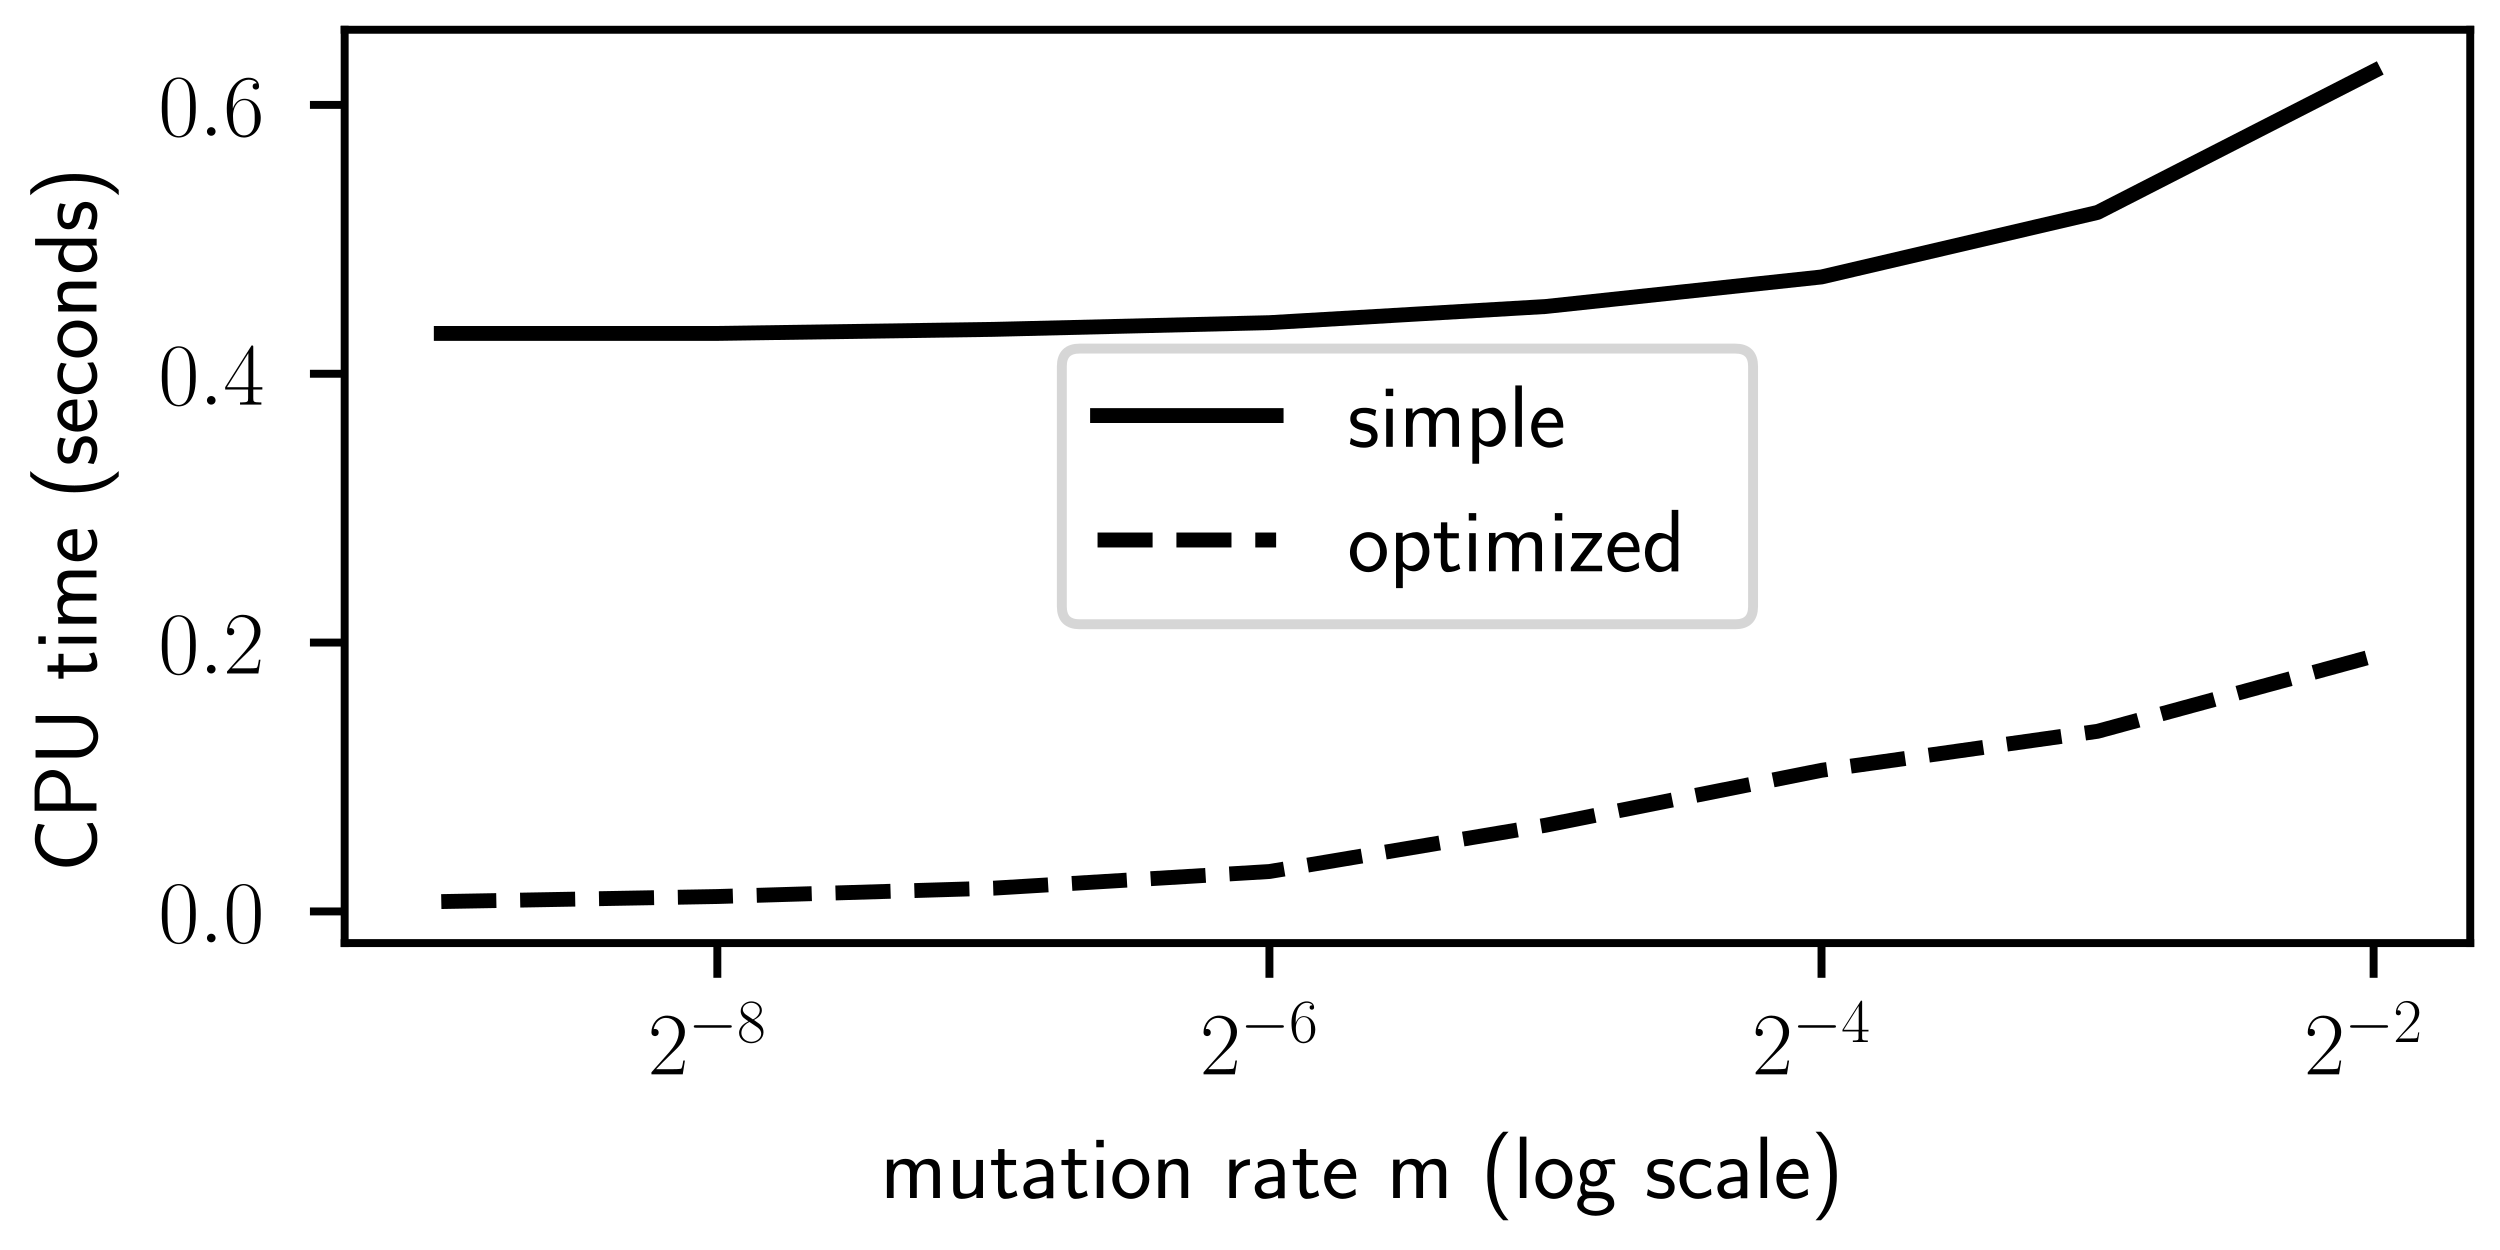
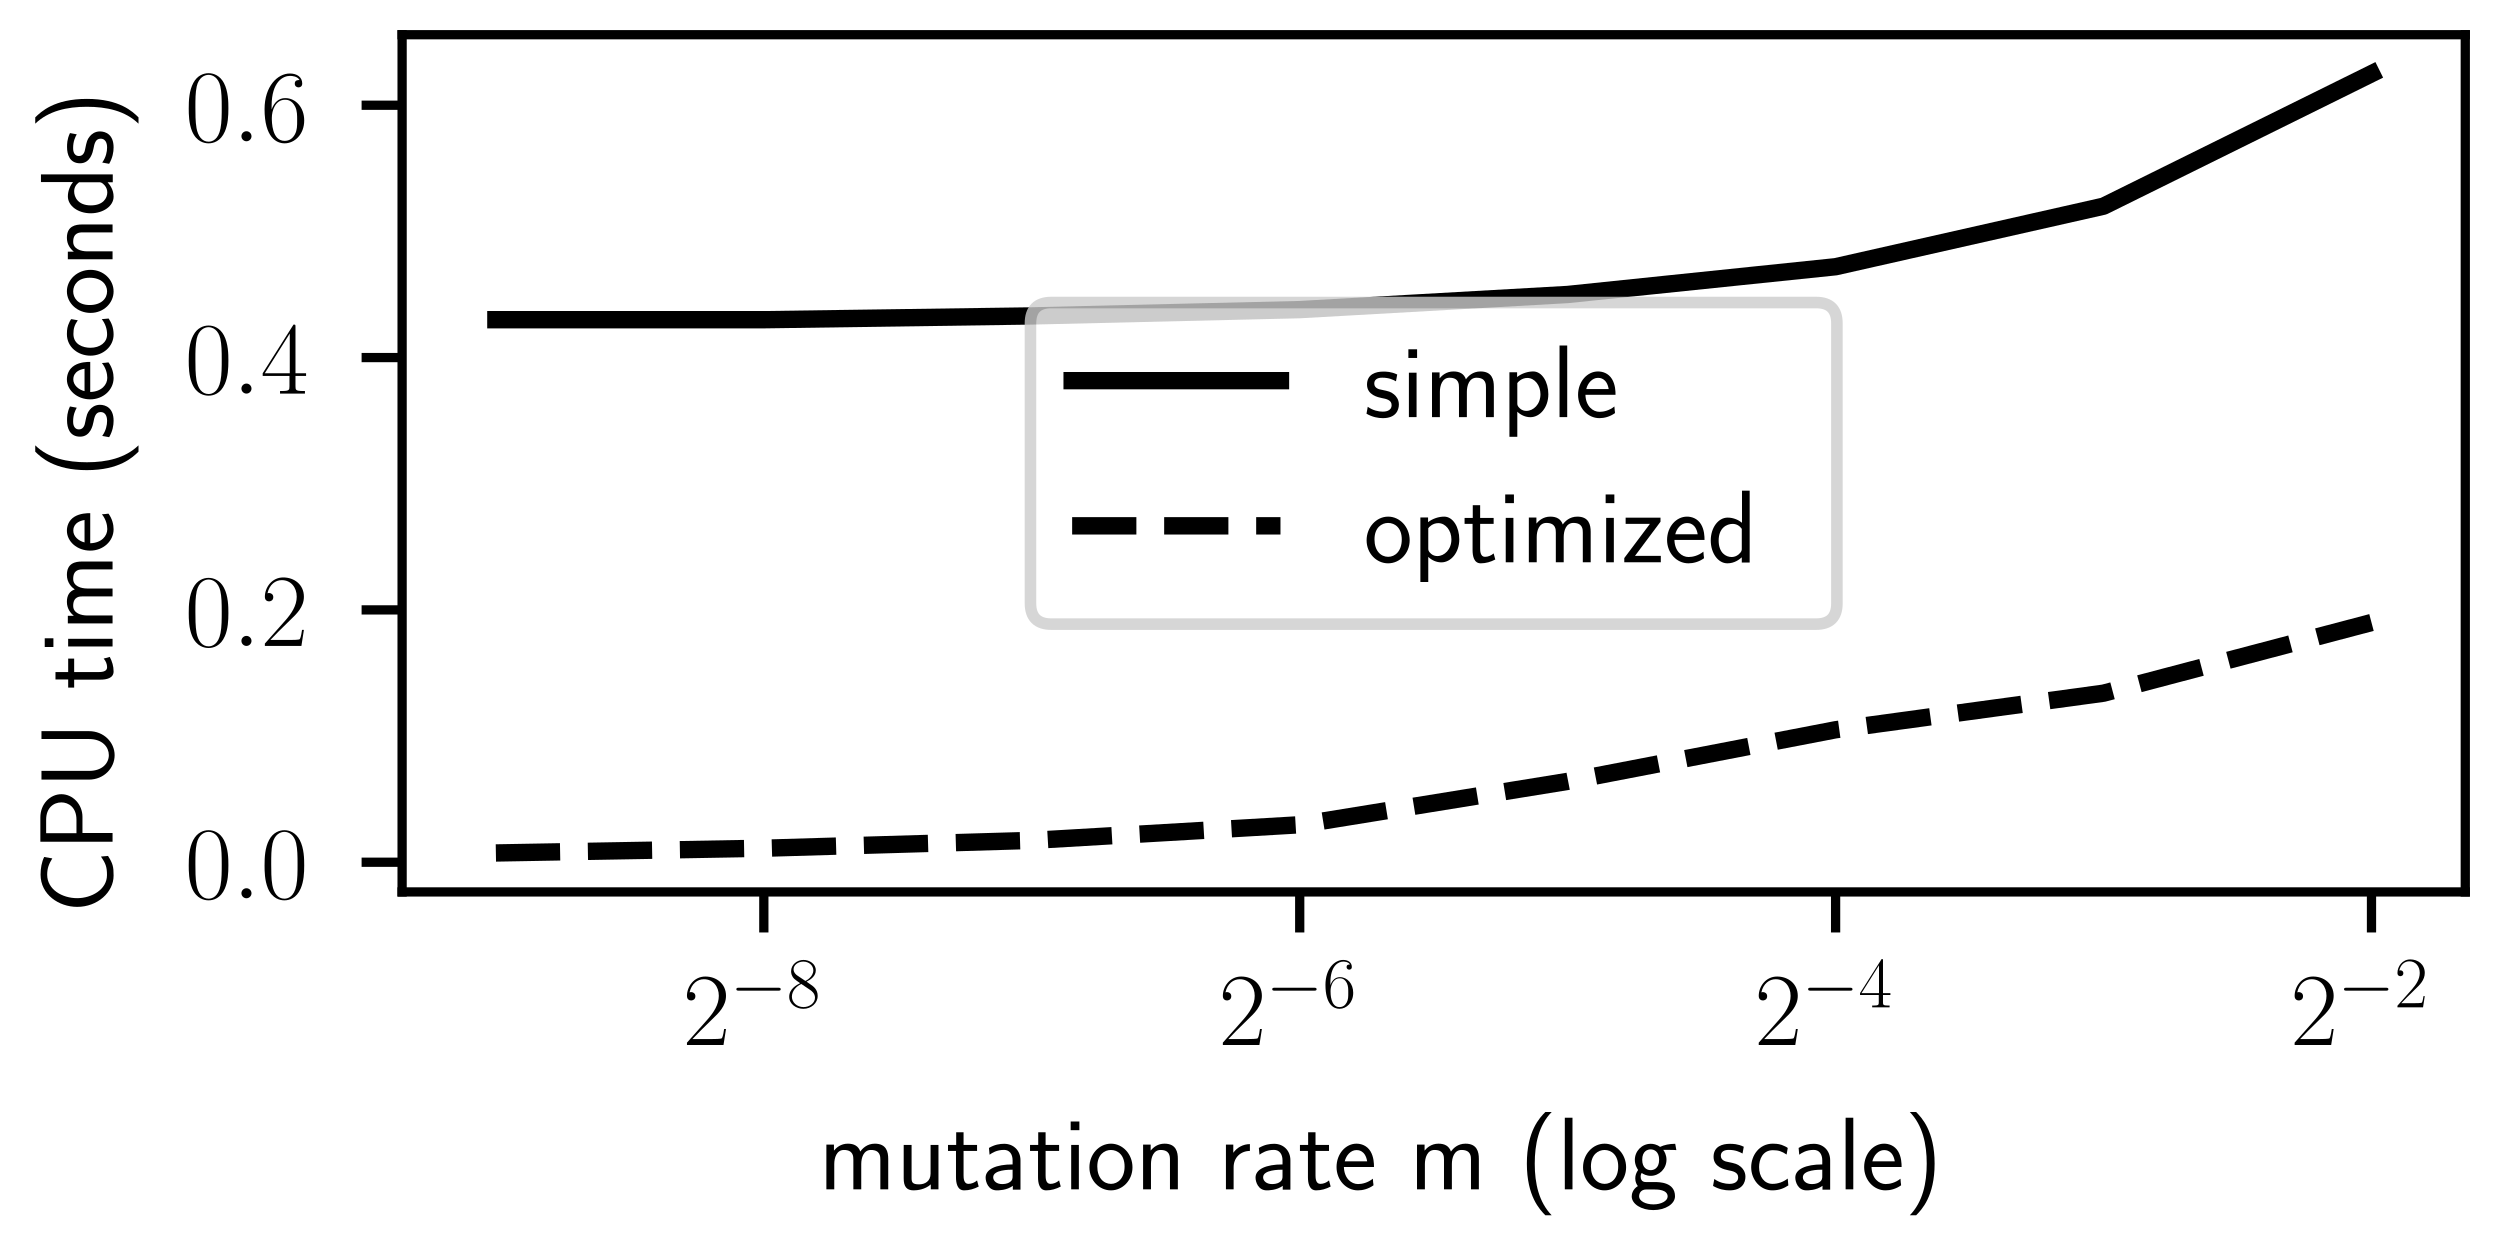
- <svg xmlns="http://www.w3.org/2000/svg" xmlns:xlink="http://www.w3.org/1999/xlink" width="252pt" height="126pt" viewBox="0 0 252 126" version="1.1">
+ <svg xmlns="http://www.w3.org/2000/svg" xmlns:xlink="http://www.w3.org/1999/xlink" width="216pt" height="108pt" viewBox="0 0 216 108" version="1.1">
  <defs>
    <style type="text/css">*{stroke-linejoin: round; stroke-linecap: butt}</style>
  </defs>
  <g id="figure_1">
    <g id="patch_1">
-       <path d="M 0 126  L 252 126  L 252 0  L 0 0  z " style="fill: #ffffff" />
+       <path d="M 0 108  L 216 108  L 216 0  L 0 0  z " style="fill: #ffffff" />
    </g>
    <g id="axes_1">
      <g id="patch_2">
-         <path d="M 34.742 95.063  L 249 95.063  L 249 3  L 34.742 3  z " style="fill: #ffffff" />
+         <path d="M 34.742 77.063  L 213 77.063  L 213 3  L 34.742 3  z " style="fill: #ffffff" />
      </g>
      <g id="matplotlib.axis_1">
        <g id="xtick_1">
          <g id="line2d_1">
            <defs>
-               <path id="m676ad4bee1" d="M 0 0  L 0 3.5  " style="stroke: #000000; stroke-width: 0.8" />
-             </defs>
-             <g>
-               <use xlink:href="#m676ad4bee1" x="72.307" y="95.063" style="stroke: #000000; stroke-width: 0.8" />
+               <path id="m56bd9acbc9" d="M 0 0  L 0 3.5  " style="stroke: #000000; stroke-width: 0.8" />
+             </defs>
+             <g>
+               <use xlink:href="#m56bd9acbc9" x="65.995" y="77.063" style="stroke: #000000; stroke-width: 0.8" />
            </g>
          </g>
          <g id="text_1">
-             <g transform="translate(65.29816 108.2899) scale(0.09 -0.09)">
+             <g transform="translate(58.98647 90.28992) scale(0.09 -0.09)">
              <defs>
                <path id="CMR17-32" d="M 2669 989  L 2554 989  C 2490 536 2438 459 2413 420  C 2381 369 1920 369 1830 369  L 602 369  C 832 619 1280 1072 1824 1597  C 2214 1967 2669 2402 2669 3035  C 2669 3790 2067 4224 1395 4224  C 691 4224 262 3604 262 3030  C 262 2780 448 2748 525 2748  C 589 2748 781 2787 781 3010  C 781 3207 614 3264 525 3264  C 486 3264 448 3258 422 3245  C 544 3790 915 4058 1306 4058  C 1862 4058 2227 3617 2227 3035  C 2227 2479 1901 2000 1536 1584  L 262 146  L 262 0  L 2515 0  L 2669 989  z " transform="scale(0.015625)" />
                <path id="CMSY10-0" d="M 4218 1472  C 4326 1472 4442 1472 4442 1600  C 4442 1728 4326 1728 4218 1728  L 755 1728  C 646 1728 531 1728 531 1600  C 531 1472 646 1472 755 1472  L 4218 1472  z " transform="scale(0.015625)" />
                <path id="CMR17-38" d="M 1741 2264  C 2144 2467 2554 2773 2554 3263  C 2554 3841 1990 4179 1472 4179  C 890 4179 378 3759 378 3180  C 378 3021 416 2747 666 2505  C 730 2442 998 2251 1171 2130  C 883 1983 211 1634 211 934  C 211 279 838 -128 1459 -128  C 2144 -128 2720 362 2720 1010  C 2720 1590 2330 1857 2074 2029  L 1741 2264  z M 902 2822  C 851 2854 595 3051 595 3351  C 595 3739 998 4032 1459 4032  C 1965 4032 2336 3676 2336 3262  C 2336 2669 1670 2331 1638 2331  C 1632 2331 1626 2331 1574 2370  L 902 2822  z M 2080 1519  C 2176 1449 2483 1240 2483 851  C 2483 381 2010 25 1472 25  C 890 25 448 438 448 940  C 448 1443 838 1862 1280 2060  L 2080 1519  z " transform="scale(0.015625)" />
              </defs>
              <use xlink:href="#CMR17-32" transform="scale(0.996264)" />
              <use xlink:href="#CMSY10-0" transform="translate(45.69048 36.15364) scale(0.697382)" />
              <use xlink:href="#CMR17-38" transform="translate(99.93147 36.15364) scale(0.697382)" />
            </g>
          </g>
        </g>
        <g id="xtick_2">
          <g id="line2d_2">
            <g>
-               <use xlink:href="#m676ad4bee1" x="127.958" y="95.063" style="stroke: #000000; stroke-width: 0.8" />
+               <use xlink:href="#m56bd9acbc9" x="112.296" y="77.063" style="stroke: #000000; stroke-width: 0.8" />
            </g>
          </g>
          <g id="text_2">
-             <g transform="translate(120.9496 108.2899) scale(0.09 -0.09)">
+             <g transform="translate(105.2872 90.28992) scale(0.09 -0.09)">
              <defs>
                <path id="CMR17-36" d="M 678 2176  C 678 3690 1395 4032 1811 4032  C 1946 4032 2272 4009 2400 3776  C 2298 3776 2106 3776 2106 3553  C 2106 3381 2246 3323 2336 3323  C 2394 3323 2566 3348 2566 3560  C 2566 3954 2246 4179 1805 4179  C 1043 4179 243 3390 243 1984  C 243 253 966 -128 1478 -128  C 2099 -128 2688 427 2688 1283  C 2688 2081 2170 2662 1517 2662  C 1126 2662 838 2407 678 1960  L 678 2176  z M 1478 25  C 691 25 691 1200 691 1436  C 691 1896 909 2560 1504 2560  C 1613 2560 1926 2560 2138 2120  C 2253 1870 2253 1609 2253 1289  C 2253 944 2253 690 2118 434  C 1978 171 1773 25 1478 25  z " transform="scale(0.015625)" />
              </defs>
              <use xlink:href="#CMR17-32" transform="scale(0.996264)" />
              <use xlink:href="#CMSY10-0" transform="translate(45.69048 36.15364) scale(0.697382)" />
              <use xlink:href="#CMR17-36" transform="translate(99.93147 36.15364) scale(0.697382)" />
            </g>
          </g>
        </g>
        <g id="xtick_3">
          <g id="line2d_3">
            <g>
-               <use xlink:href="#m676ad4bee1" x="183.609" y="95.063" style="stroke: #000000; stroke-width: 0.8" />
+               <use xlink:href="#m56bd9acbc9" x="158.596" y="77.063" style="stroke: #000000; stroke-width: 0.8" />
            </g>
          </g>
          <g id="text_3">
-             <g transform="translate(176.601 108.2899) scale(0.09 -0.09)">
+             <g transform="translate(151.588 90.28992) scale(0.09 -0.09)">
              <defs>
                <path id="CMR17-34" d="M 2150 4122  C 2150 4256 2144 4256 2029 4256  L 128 1254  L 128 1088  L 1779 1088  L 1779 457  C 1779 224 1766 160 1318 160  L 1197 160  L 1197 0  C 1402 0 1747 0 1965 0  C 2182 0 2528 0 2733 0  L 2733 160  L 2611 160  C 2163 160 2150 224 2150 457  L 2150 1088  L 2803 1088  L 2803 1254  L 2150 1254  L 2150 4122  z M 1798 3703  L 1798 1254  L 256 1254  L 1798 3703  z " transform="scale(0.015625)" />
              </defs>
              <use xlink:href="#CMR17-32" transform="scale(0.996264)" />
              <use xlink:href="#CMSY10-0" transform="translate(45.69048 36.15364) scale(0.697382)" />
              <use xlink:href="#CMR17-34" transform="translate(99.93147 36.15364) scale(0.697382)" />
            </g>
          </g>
        </g>
        <g id="xtick_4">
          <g id="line2d_4">
            <g>
-               <use xlink:href="#m676ad4bee1" x="239.261" y="95.063" style="stroke: #000000; stroke-width: 0.8" />
+               <use xlink:href="#m56bd9acbc9" x="204.897" y="77.063" style="stroke: #000000; stroke-width: 0.8" />
            </g>
          </g>
          <g id="text_4">
-             <g transform="translate(232.2524 108.2899) scale(0.09 -0.09)">
+             <g transform="translate(197.8888 90.28992) scale(0.09 -0.09)">
              <use xlink:href="#CMR17-32" transform="scale(0.996264)" />
              <use xlink:href="#CMSY10-0" transform="translate(45.69048 36.15364) scale(0.697382)" />
              <use xlink:href="#CMR17-32" transform="translate(99.93147 36.15364) scale(0.697382)" />
            </g>
          </g>
        </g>
        <g id="text_5">
-           <g transform="translate(88.73505 120.7582) scale(0.09 -0.09)">
+           <g transform="translate(70.73505 102.7582) scale(0.09 -0.09)">
            <defs>
              <path id="CMSS17-6d" d="M 4288 1877  C 4288 2308 4179 2816 3462 2816  C 2982 2816 2694 2516 2566 2331  C 2451 2670 2182 2816 1798 2816  C 1363 2816 1088 2568 941 2389  L 941 2758  L 474 2758  L 474 0  L 960 0  L 960 1559  C 960 1939 1101 2428 1555 2428  C 2138 2428 2138 2016 2138 1829  L 2138 0  L 2624 0  L 2624 1559  C 2624 1939 2765 2428 3219 2428  C 3802 2428 3802 2016 3802 1829  L 3802 0  L 4288 0  L 4288 1877  z " transform="scale(0.015625)" />
              <path id="CMSS17-75" d="M 2618 2739  L 2131 2739  L 2131 972  C 2131 498 1786 306 1421 306  C 998 306 960 447 960 709  L 960 2739  L 474 2739  L 474 678  C 474 179 646 -64 1088 -64  C 1306 -64 1798 -13 2144 306  L 2144 0  L 2618 0  L 2618 2739  z " transform="scale(0.015625)" />
              <path id="CMSS17-74" d="M 1069 2368  L 1901 2368  L 1901 2737  L 1069 2737  L 1069 3520  L 614 3520  L 614 2737  L 109 2737  L 109 2368  L 602 2368  L 602 749  C 602 384 685 -64 1107 -64  C 1427 -64 1722 25 2003 172  L 1901 548  C 1747 414 1562 337 1363 337  C 1082 337 1069 696 1069 856  L 1069 2368  z " transform="scale(0.015625)" />
              <path id="CMSS17-61" d="M 2406 1791  C 2406 2392 1978 2808 1402 2808  C 1120 2808 813 2757 461 2553  L 499 2135  C 659 2248 934 2432 1395 2432  C 1722 2432 1920 2180 1920 1782  L 1920 1536  C 896 1536 256 1238 256 726  C 256 461 416 -64 947 -64  C 1043 -64 1562 -64 1933 217  L 1933 -19  L 2406 -19  L 2406 1791  z M 1920 816  C 1920 701 1920 548 1728 434  C 1562 325 1350 325 1261 325  C 941 325 723 511 723 744  C 723 1211 1722 1211 1920 1211  L 1920 816  z " transform="scale(0.015625)" />
              <path id="CMSS17-69" d="M 979 4183  L 442 4183  L 442 3648  L 979 3648  L 979 4183  z M 947 2739  L 474 2739  L 474 0  L 947 0  L 947 2739  z " transform="scale(0.015625)" />
              <path id="CMSS17-6f" d="M 2829 1356  C 2829 2176 2221 2816 1504 2816  C 768 2816 173 2157 173 1356  C 173 544 787 -64 1498 -64  C 2227 -64 2829 563 2829 1356  z M 1504 337  C 1050 337 659 709 659 1408  C 659 2151 1114 2427 1498 2427  C 1914 2427 2342 2126 2342 1408  C 2342 683 1926 337 1504 337  z " transform="scale(0.015625)" />
              <path id="CMSS17-6e" d="M 2618 1877  C 2618 2283 2522 2816 1798 2816  C 1389 2816 1120 2606 941 2389  L 941 2758  L 474 2758  L 474 0  L 960 0  L 960 1559  C 960 1964 1114 2428 1549 2428  C 2112 2428 2131 2048 2131 1829  L 2131 0  L 2618 0  L 2618 1877  z " transform="scale(0.015625)" />
              <path id="CMSS17-72" d="M 954 1363  C 954 1965 1395 2368 1958 2368  L 1958 2789  C 1549 2789 1165 2585 934 2253  L 934 2758  L 480 2758  L 480 0  L 954 0  L 954 1363  z " transform="scale(0.015625)" />
              <path id="CMSS17-65" d="M 2502 1377  C 2502 1590 2490 2003 2285 2345  C 2061 2713 1696 2816 1421 2816  C 755 2816 192 2188 192 1375  C 192 582 774 -64 1510 -64  C 1798 -64 2150 19 2470 248  C 2470 274 2458 414 2451 420  C 2451 433 2432 630 2432 656  C 2125 407 1773 325 1517 325  C 1107 325 666 667 646 1377  L 2502 1377  z M 698 1728  C 781 2084 1062 2421 1421 2421  C 1517 2421 1965 2421 2080 1728  L 698 1728  z " transform="scale(0.015625)" />
              <path id="CMSS17-28" d="M 1613 4768  C 1267 4417 474 3601 474 1588  C 474 -433 1267 -1243 1613 -1600  L 2003 -1600  C 1216 -784 960 357 960 1581  C 960 2798 1203 3946 2003 4768  L 1613 4768  z " transform="scale(0.015625)" />
              <path id="CMSS17-6c" d="M 947 4416  L 474 4416  L 474 0  L 947 0  L 947 4416  z " transform="scale(0.015625)" />
              <path id="CMSS17-67" d="M 2848 2808  C 2483 2808 2170 2738 1914 2617  C 1702 2777 1485 2808 1338 2808  C 781 2808 358 2349 358 1814  C 358 1468 550 1207 563 1195  C 448 1035 384 863 384 672  C 384 448 474 289 544 200  C 211 -3 166 -314 166 -435  C 166 -898 749 -1280 1498 -1280  C 2253 -1280 2835 -898 2835 -428  C 2835 448 1856 448 1587 448  L 1069 448  C 973 448 717 448 717 791  C 717 921 774 1004 781 1010  C 877 940 1075 832 1338 832  C 1869 832 2310 1278 2310 1827  C 2310 2132 2170 2355 2112 2432  L 2131 2432  C 2150 2432 2419 2432 2515 2432  C 2720 2432 2739 2429 2918 2419  L 2848 2808  z M 1338 1182  C 1120 1182 813 1315 813 1823  C 813 2375 1165 2464 1331 2464  C 1549 2464 1856 2331 1856 1823  C 1856 1271 1504 1182 1338 1182  z M 1581 -10  C 1734 -10 2381 -10 2381 -442  C 2381 -714 1984 -929 1504 -929  C 1018 -929 621 -720 621 -435  C 621 -403 621 -10 1062 -10  L 1581 -10  z " transform="scale(0.015625)" />
              <path id="CMSS17-73" d="M 2061 2627  C 1683 2807 1389 2807 1197 2807  C 742 2807 198 2648 198 2003  C 198 1359 902 1218 1094 1179  C 1389 1122 1715 1058 1715 740  C 1715 337 1254 337 1171 337  C 915 337 563 407 243 638  L 166 210  C 531 0 883 -64 1178 -64  C 1965 -64 2163 416 2163 781  C 2163 1094 1984 1305 1862 1401  C 1651 1568 1574 1587 1050 1696  C 960 1709 646 1779 646 2066  C 646 2432 1050 2432 1139 2432  C 1555 2432 1811 2303 1984 2208  L 2061 2627  z " transform="scale(0.015625)" />
              <path id="CMSS17-63" d="M 2464 2541  C 2464 2585 2170 2714 2093 2739  C 1882 2816 1613 2816 1542 2816  C 710 2816 211 2093 211 1363  C 211 595 768 -64 1517 -64  C 1946 -64 2253 76 2502 242  L 2464 664  C 2189 453 1869 337 1523 337  C 1024 337 698 774 698 1369  C 698 1831 909 2414 1549 2414  C 1901 2414 2099 2343 2394 2145  L 2464 2541  z " transform="scale(0.015625)" />
              <path id="CMSS17-29" d="M 723 -1600  C 1069 -1249 1862 -433 1862 1581  C 1862 3601 1069 4411 723 4768  L 333 4768  C 1120 3952 1376 2811 1376 1588  C 1376 370 1133 -778 333 -1600  L 723 -1600  z " transform="scale(0.015625)" />
            </defs>
            <use xlink:href="#CMSS17-6d" transform="scale(0.996264)" />
            <use xlink:href="#CMSS17-75" transform="translate(74.22925 0) scale(0.996264)" />
            <use xlink:href="#CMSS17-74" transform="translate(122.4342 0) scale(0.996264)" />
            <use xlink:href="#CMSS17-61" transform="translate(156.2658 0) scale(0.996264)" />
            <use xlink:href="#CMSS17-74" transform="translate(201.1877 0) scale(0.996264)" />
            <use xlink:href="#CMSS17-69" transform="translate(235.0193 0) scale(0.996264)" />
            <use xlink:href="#CMSS17-6f" transform="translate(257.2 0) scale(0.996264)" />
            <use xlink:href="#CMSS17-6e" transform="translate(304.0436 0) scale(0.996264)" />
            <use xlink:href="#CMSS17-72" transform="translate(383.4777 0) scale(0.996264)" />
            <use xlink:href="#CMSS17-61" transform="translate(415.3874 0) scale(0.996264)" />
            <use xlink:href="#CMSS17-74" transform="translate(460.3093 0) scale(0.996264)" />
            <use xlink:href="#CMSS17-65" transform="translate(494.1409 0) scale(0.996264)" />
            <use xlink:href="#CMSS17-6d" transform="translate(567.0088 0) scale(0.996264)" />
            <use xlink:href="#CMSS17-28" transform="translate(672.4672 0) scale(0.996264)" />
            <use xlink:href="#CMSS17-6c" transform="translate(708.9011 0) scale(0.996264)" />
            <use xlink:href="#CMSS17-6f" transform="translate(731.0819 0) scale(0.996264)" />
            <use xlink:href="#CMSS17-67" transform="translate(777.9255 0) scale(0.996264)" />
            <use xlink:href="#CMSS17-73" transform="translate(855.9982 0) scale(0.996264)" />
            <use xlink:href="#CMSS17-63" transform="translate(891.9118 0) scale(0.996264)" />
            <use xlink:href="#CMSS17-61" transform="translate(933.5506 0) scale(0.996264)" />
            <use xlink:href="#CMSS17-6c" transform="translate(978.4725 0) scale(0.996264)" />
            <use xlink:href="#CMSS17-65" transform="translate(1000.653 0) scale(0.996264)" />
            <use xlink:href="#CMSS17-29" transform="translate(1042.292 0) scale(0.996264)" />
          </g>
        </g>
      </g>
      <g id="matplotlib.axis_2">
        <g id="ytick_1">
          <g id="line2d_5">
            <defs>
-               <path id="mb5ad989668" d="M 0 0  L -3.5 0  " style="stroke: #000000; stroke-width: 0.8" />
-             </defs>
-             <g>
-               <use xlink:href="#mb5ad989668" x="34.742" y="91.873" style="stroke: #000000; stroke-width: 0.8" />
+               <path id="m197acfac44" d="M 0 0  L -3.5 0  " style="stroke: #000000; stroke-width: 0.8" />
+             </defs>
+             <g>
+               <use xlink:href="#m197acfac44" x="34.742" y="74.497" style="stroke: #000000; stroke-width: 0.8" />
            </g>
          </g>
          <g id="text_6">
-             <g transform="translate(15.96662 94.98649) scale(0.09 -0.09)">
+             <g transform="translate(15.96662 77.61022) scale(0.09 -0.09)">
              <defs>
                <path id="CMR17-30" d="M 2688 2025  C 2688 2416 2682 3080 2413 3591  C 2176 4039 1798 4198 1466 4198  C 1158 4198 768 4058 525 3597  C 269 3118 243 2524 243 2025  C 243 1661 250 1106 448 619  C 723 -39 1216 -128 1466 -128  C 1760 -128 2208 -7 2470 600  C 2662 1042 2688 1559 2688 2025  z M 1466 -26  C 1056 -26 813 325 723 812  C 653 1188 653 1738 653 2096  C 653 2588 653 2997 736 3387  C 858 3929 1216 4096 1466 4096  C 1728 4096 2067 3923 2189 3400  C 2272 3036 2278 2607 2278 2096  C 2278 1680 2278 1169 2202 792  C 2067 95 1690 -26 1466 -26  z " transform="scale(0.015625)" />
                <path id="CMMI12-3a" d="M 1178 307  C 1178 492 1024 619 870 619  C 685 619 557 466 557 313  C 557 128 710 0 864 0  C 1050 0 1178 153 1178 307  z " transform="scale(0.015625)" />
              </defs>
              <use xlink:href="#CMR17-30" transform="scale(0.996264)" />
              <use xlink:href="#CMMI12-3a" transform="translate(45.69048 0) scale(0.996264)" />
              <use xlink:href="#CMR17-30" transform="translate(72.78765 0) scale(0.996264)" />
            </g>
          </g>
        </g>
        <g id="ytick_2">
          <g id="line2d_6">
            <g>
-               <use xlink:href="#mb5ad989668" x="34.742" y="64.773" style="stroke: #000000; stroke-width: 0.8" />
+               <use xlink:href="#m197acfac44" x="34.742" y="52.695" style="stroke: #000000; stroke-width: 0.8" />
            </g>
          </g>
          <g id="text_7">
-             <g transform="translate(15.96662 67.88625) scale(0.09 -0.09)">
+             <g transform="translate(15.96662 55.80857) scale(0.09 -0.09)">
              <use xlink:href="#CMR17-30" transform="scale(0.996264)" />
              <use xlink:href="#CMMI12-3a" transform="translate(45.69048 0) scale(0.996264)" />
              <use xlink:href="#CMR17-32" transform="translate(72.78765 0) scale(0.996264)" />
            </g>
          </g>
        </g>
        <g id="ytick_3">
          <g id="line2d_7">
            <g>
-               <use xlink:href="#mb5ad989668" x="34.742" y="37.673" style="stroke: #000000; stroke-width: 0.8" />
+               <use xlink:href="#m197acfac44" x="34.742" y="30.894" style="stroke: #000000; stroke-width: 0.8" />
            </g>
          </g>
          <g id="text_8">
-             <g transform="translate(15.96662 40.78602) scale(0.09 -0.09)">
+             <g transform="translate(15.96662 34.00692) scale(0.09 -0.09)">
              <use xlink:href="#CMR17-30" transform="scale(0.996264)" />
              <use xlink:href="#CMMI12-3a" transform="translate(45.69048 0) scale(0.996264)" />
              <use xlink:href="#CMR17-34" transform="translate(72.78765 0) scale(0.996264)" />
            </g>
          </g>
        </g>
        <g id="ytick_4">
          <g id="line2d_8">
            <g>
-               <use xlink:href="#mb5ad989668" x="34.742" y="10.572" style="stroke: #000000; stroke-width: 0.8" />
+               <use xlink:href="#m197acfac44" x="34.742" y="9.092" style="stroke: #000000; stroke-width: 0.8" />
            </g>
          </g>
          <g id="text_9">
-             <g transform="translate(15.96662 13.68578) scale(0.09 -0.09)">
+             <g transform="translate(15.96662 12.20527) scale(0.09 -0.09)">
              <use xlink:href="#CMR17-30" transform="scale(0.996264)" />
              <use xlink:href="#CMMI12-3a" transform="translate(45.69048 0) scale(0.996264)" />
              <use xlink:href="#CMR17-36" transform="translate(72.78765 0) scale(0.996264)" />
            </g>
          </g>
        </g>
        <g id="text_10">
-           <g transform="translate(9.725022 87.91066) rotate(-90) scale(0.09 -0.09)">
+           <g transform="translate(9.725022 78.91066) rotate(-90) scale(0.09 -0.09)">
            <defs>
              <path id="CMSS17-43" d="M 3501 714  C 3072 427 2874 344 2355 344  C 1459 344 934 1303 934 2179  C 934 3112 1472 4032 2381 4032  C 2790 4032 3059 3918 3386 3715  L 3475 4217  C 3168 4370 2778 4440 2387 4440  C 1158 4440 397 3316 397 2179  C 397 927 1299 -64 2323 -64  C 2874 -64 3066 -19 3539 280  L 3501 714  z " transform="scale(0.015625)" />
              <path id="CMSS17-50" d="M 2106 1856  C 2874 1856 3501 2453 3501 3158  C 3501 3850 2899 4453 2067 4453  L 570 4453  L 570 0  L 1107 0  L 1107 1856  L 2106 1856  z M 1926 4096  C 2669 4096 2995 3627 2995 3157  C 2995 2720 2694 2226 1926 2226  L 1094 2226  L 1094 4096  L 1926 4096  z " transform="scale(0.015625)" />
              <path id="CMSS17-55" d="M 3552 4384  L 3066 4384  L 3066 1449  C 3066 604 2547 229 2074 229  C 1587 229 1101 623 1101 1443  L 1101 4384  L 563 4384  L 563 1454  C 563 539 1274 -128 2067 -128  C 2861 -128 3552 539 3552 1454  L 3552 4384  z " transform="scale(0.015625)" />
              <path id="CMSS17-64" d="M 2611 4416  L 2138 4416  L 2138 2438  C 1939 2603 1613 2756 1254 2756  C 672 2756 211 2131 211 1347  C 211 562 666 -64 1235 -64  C 1677 -64 1971 172 2125 306  L 2125 -13  L 2611 -13  L 2611 4416  z M 2125 836  C 2125 747 2125 653 1926 482  C 1798 375 1645 325 1498 325  C 1152 325 698 576 698 1340  C 698 2134 1210 2368 1562 2368  C 1798 2368 1990 2254 2125 2065  L 2125 836  z " transform="scale(0.015625)" />
            </defs>
            <use xlink:href="#CMSS17-43" transform="scale(0.996264)" />
            <use xlink:href="#CMSS17-50" transform="translate(59.85577 0) scale(0.996264)" />
            <use xlink:href="#CMSS17-55" transform="translate(119.5914 0) scale(0.996264)" />
            <use xlink:href="#CMSS17-74" transform="translate(214.9602 0) scale(0.996264)" />
            <use xlink:href="#CMSS17-69" transform="translate(248.7918 0) scale(0.996264)" />
            <use xlink:href="#CMSS17-6d" transform="translate(270.9725 0) scale(0.996264)" />
            <use xlink:href="#CMSS17-65" transform="translate(345.2018 0) scale(0.996264)" />
            <use xlink:href="#CMSS17-28" transform="translate(418.0697 0) scale(0.996264)" />
            <use xlink:href="#CMSS17-73" transform="translate(454.5036 0) scale(0.996264)" />
            <use xlink:href="#CMSS17-65" transform="translate(490.4171 0) scale(0.996264)" />
            <use xlink:href="#CMSS17-63" transform="translate(532.056 0) scale(0.996264)" />
            <use xlink:href="#CMSS17-6f" transform="translate(573.6948 0) scale(0.996264)" />
            <use xlink:href="#CMSS17-6e" transform="translate(620.5384 0) scale(0.996264)" />
            <use xlink:href="#CMSS17-64" transform="translate(668.7434 0) scale(0.996264)" />
            <use xlink:href="#CMSS17-73" transform="translate(716.9483 0) scale(0.996264)" />
            <use xlink:href="#CMSS17-29" transform="translate(752.8618 0) scale(0.996264)" />
          </g>
        </g>
      </g>
      <g id="line2d_9">
-         <path d="M 44.481 33.608  L 72.307 33.608  L 100.132 33.201  L 127.958 32.524  L 155.784 30.898  L 183.609 27.917  L 211.435 21.413  L 239.261 7.185  " clip-path="url(#pb70cf7bb82)" style="fill: none; stroke: #000000; stroke-width: 1.5; stroke-linecap: square" />
+         <path d="M 42.844 27.623  L 65.995 27.623  L 89.145 27.296  L 112.296 26.751  L 135.446 25.443  L 158.596 23.045  L 181.747 17.813  L 204.897 6.367  " clip-path="url(#p8bbc9849fe)" style="fill: none; stroke: #000000; stroke-width: 1.5; stroke-linecap: square" />
      </g>
      <g id="line2d_10">
-         <path d="M 44.481 90.879  L 72.307 90.369  L 100.132 89.529  L 127.958 87.849  L 155.784 83.188  L 183.609 77.646  L 211.435 73.716  L 239.261 66.128  " clip-path="url(#pb70cf7bb82)" style="fill: none; stroke-dasharray: 5.55,2.4; stroke-dashoffset: 0; stroke: #000000; stroke-width: 1.5" />
+         <path d="M 42.844 73.697  L 65.995 73.287  L 89.145 72.611  L 112.296 71.259  L 135.446 67.509  L 158.596 63.051  L 181.747 59.89  L 204.897 53.785  " clip-path="url(#p8bbc9849fe)" style="fill: none; stroke-dasharray: 5.55,2.4; stroke-dashoffset: 0; stroke: #000000; stroke-width: 1.5" />
      </g>
      <g id="patch_3">
-         <path d="M 34.742 95.063  L 34.742 3  " style="fill: none; stroke: #000000; stroke-width: 0.8; stroke-linejoin: miter; stroke-linecap: square" />
+         <path d="M 34.742 77.063  L 34.742 3  " style="fill: none; stroke: #000000; stroke-width: 0.8; stroke-linejoin: miter; stroke-linecap: square" />
      </g>
      <g id="patch_4">
-         <path d="M 249 95.063  L 249 3  " style="fill: none; stroke: #000000; stroke-width: 0.8; stroke-linejoin: miter; stroke-linecap: square" />
+         <path d="M 213 77.063  L 213 3  " style="fill: none; stroke: #000000; stroke-width: 0.8; stroke-linejoin: miter; stroke-linecap: square" />
      </g>
      <g id="patch_5">
-         <path d="M 34.742 95.063  L 249 95.063  " style="fill: none; stroke: #000000; stroke-width: 0.8; stroke-linejoin: miter; stroke-linecap: square" />
+         <path d="M 34.742 77.063  L 213 77.063  " style="fill: none; stroke: #000000; stroke-width: 0.8; stroke-linejoin: miter; stroke-linecap: square" />
      </g>
      <g id="patch_6">
-         <path d="M 34.742 3  L 249 3  " style="fill: none; stroke: #000000; stroke-width: 0.8; stroke-linejoin: miter; stroke-linecap: square" />
+         <path d="M 34.742 3  L 213 3  " style="fill: none; stroke: #000000; stroke-width: 0.8; stroke-linejoin: miter; stroke-linecap: square" />
      </g>
      <g id="legend_1">
        <g id="patch_7">
-           <path d="M 108.833 62.925  L 174.909 62.925  Q 176.709 62.925 176.709 61.125  L 176.709 36.938  Q 176.709 35.138 174.909 35.138  L 108.833 35.138  Q 107.033 35.138 107.033 36.938  L 107.033 61.125  Q 107.033 62.925 108.833 62.925  z " style="fill: #ffffff; opacity: 0.8; stroke: #cccccc; stroke-linejoin: miter" />
+           <path d="M 90.833 53.925  L 156.909 53.925  Q 158.709 53.925 158.709 52.125  L 158.709 27.938  Q 158.709 26.138 156.909 26.138  L 90.833 26.138  Q 89.033 26.138 89.033 27.938  L 89.033 52.125  Q 89.033 53.925 90.833 53.925  z " style="fill: #ffffff; opacity: 0.8; stroke: #cccccc; stroke-linejoin: miter" />
        </g>
        <g id="line2d_11">
-           <path d="M 110.633 41.888  L 119.633 41.888  L 128.633 41.888  " style="fill: none; stroke: #000000; stroke-width: 1.5; stroke-linecap: square" />
+           <path d="M 92.633 32.888  L 101.633 32.888  L 110.633 32.888  " style="fill: none; stroke: #000000; stroke-width: 1.5; stroke-linecap: square" />
        </g>
        <g id="text_11">
-           <g transform="translate(135.8325 45.03829) scale(0.09 -0.09)">
+           <g transform="translate(117.8325 36.03829) scale(0.09 -0.09)">
            <defs>
              <path id="CMSS17-70" d="M 966 333  C 1178 129 1466 -5 1773 -5  C 2368 -5 2880 603 2880 1412  C 2880 2159 2496 2816 1946 2816  C 1626 2816 1242 2702 954 2472  L 954 2765  L 480 2765  L 480 -1216  L 966 -1216  L 966 333  z M 966 2100  C 1018 2176 1235 2415 1587 2415  C 2035 2415 2394 1960 2394 1412  C 2394 787 1958 384 1530 384  C 1402 384 1267 415 1139 523  C 966 674 966 768 966 857  L 966 2100  z " transform="scale(0.015625)" />
            </defs>
            <use xlink:href="#CMSS17-73" transform="scale(0.996264)" />
            <use xlink:href="#CMSS17-69" transform="translate(35.91354 0) scale(0.996264)" />
            <use xlink:href="#CMSS17-6d" transform="translate(58.09427 0) scale(0.996264)" />
            <use xlink:href="#CMSS17-70" transform="translate(132.3235 0) scale(0.996264)" />
            <use xlink:href="#CMSS17-6c" transform="translate(180.5285 0) scale(0.996264)" />
            <use xlink:href="#CMSS17-65" transform="translate(202.7092 0) scale(0.996264)" />
          </g>
        </g>
        <g id="line2d_12">
-           <path d="M 110.633 54.432  L 119.633 54.432  L 128.633 54.432  " style="fill: none; stroke-dasharray: 5.55,2.4; stroke-dashoffset: 0; stroke: #000000; stroke-width: 1.5" />
+           <path d="M 92.633 45.432  L 101.633 45.432  L 110.633 45.432  " style="fill: none; stroke-dasharray: 5.55,2.4; stroke-dashoffset: 0; stroke: #000000; stroke-width: 1.5" />
        </g>
        <g id="text_12">
-           <g transform="translate(135.8325 57.58176) scale(0.09 -0.09)">
+           <g transform="translate(117.8325 48.58176) scale(0.09 -0.09)">
            <defs>
              <path id="CMSS17-7a" d="M 2400 2502  L 2400 2750  L 250 2750  L 250 2368  L 1069 2368  C 1146 2368 1222 2368 1299 2368  L 1747 2368  L 166 261  L 166 0  L 2419 0  L 2419 395  L 1549 395  C 1472 395 1395 395 1318 395  L 826 395  L 2400 2502  z " transform="scale(0.015625)" />
            </defs>
            <use xlink:href="#CMSS17-6f" transform="scale(0.996264)" />
            <use xlink:href="#CMSS17-70" transform="translate(46.84362 0) scale(0.996264)" />
            <use xlink:href="#CMSS17-74" transform="translate(95.04857 0) scale(0.996264)" />
            <use xlink:href="#CMSS17-69" transform="translate(128.8801 0) scale(0.996264)" />
            <use xlink:href="#CMSS17-6d" transform="translate(151.0609 0) scale(0.996264)" />
            <use xlink:href="#CMSS17-69" transform="translate(225.2901 0) scale(0.996264)" />
            <use xlink:href="#CMSS17-7a" transform="translate(247.4708 0) scale(0.996264)" />
            <use xlink:href="#CMSS17-65" transform="translate(288.1487 0) scale(0.996264)" />
            <use xlink:href="#CMSS17-64" transform="translate(329.7875 0) scale(0.996264)" />
          </g>
        </g>
      </g>
    </g>
  </g>
  <defs>
-     <clipPath id="pb70cf7bb82">
-       <rect x="34.742" y="3" width="214.258" height="92.063" />
+     <clipPath id="p8bbc9849fe">
+       <rect x="34.742" y="3" width="178.258" height="74.063" />
    </clipPath>
  </defs>
</svg>
